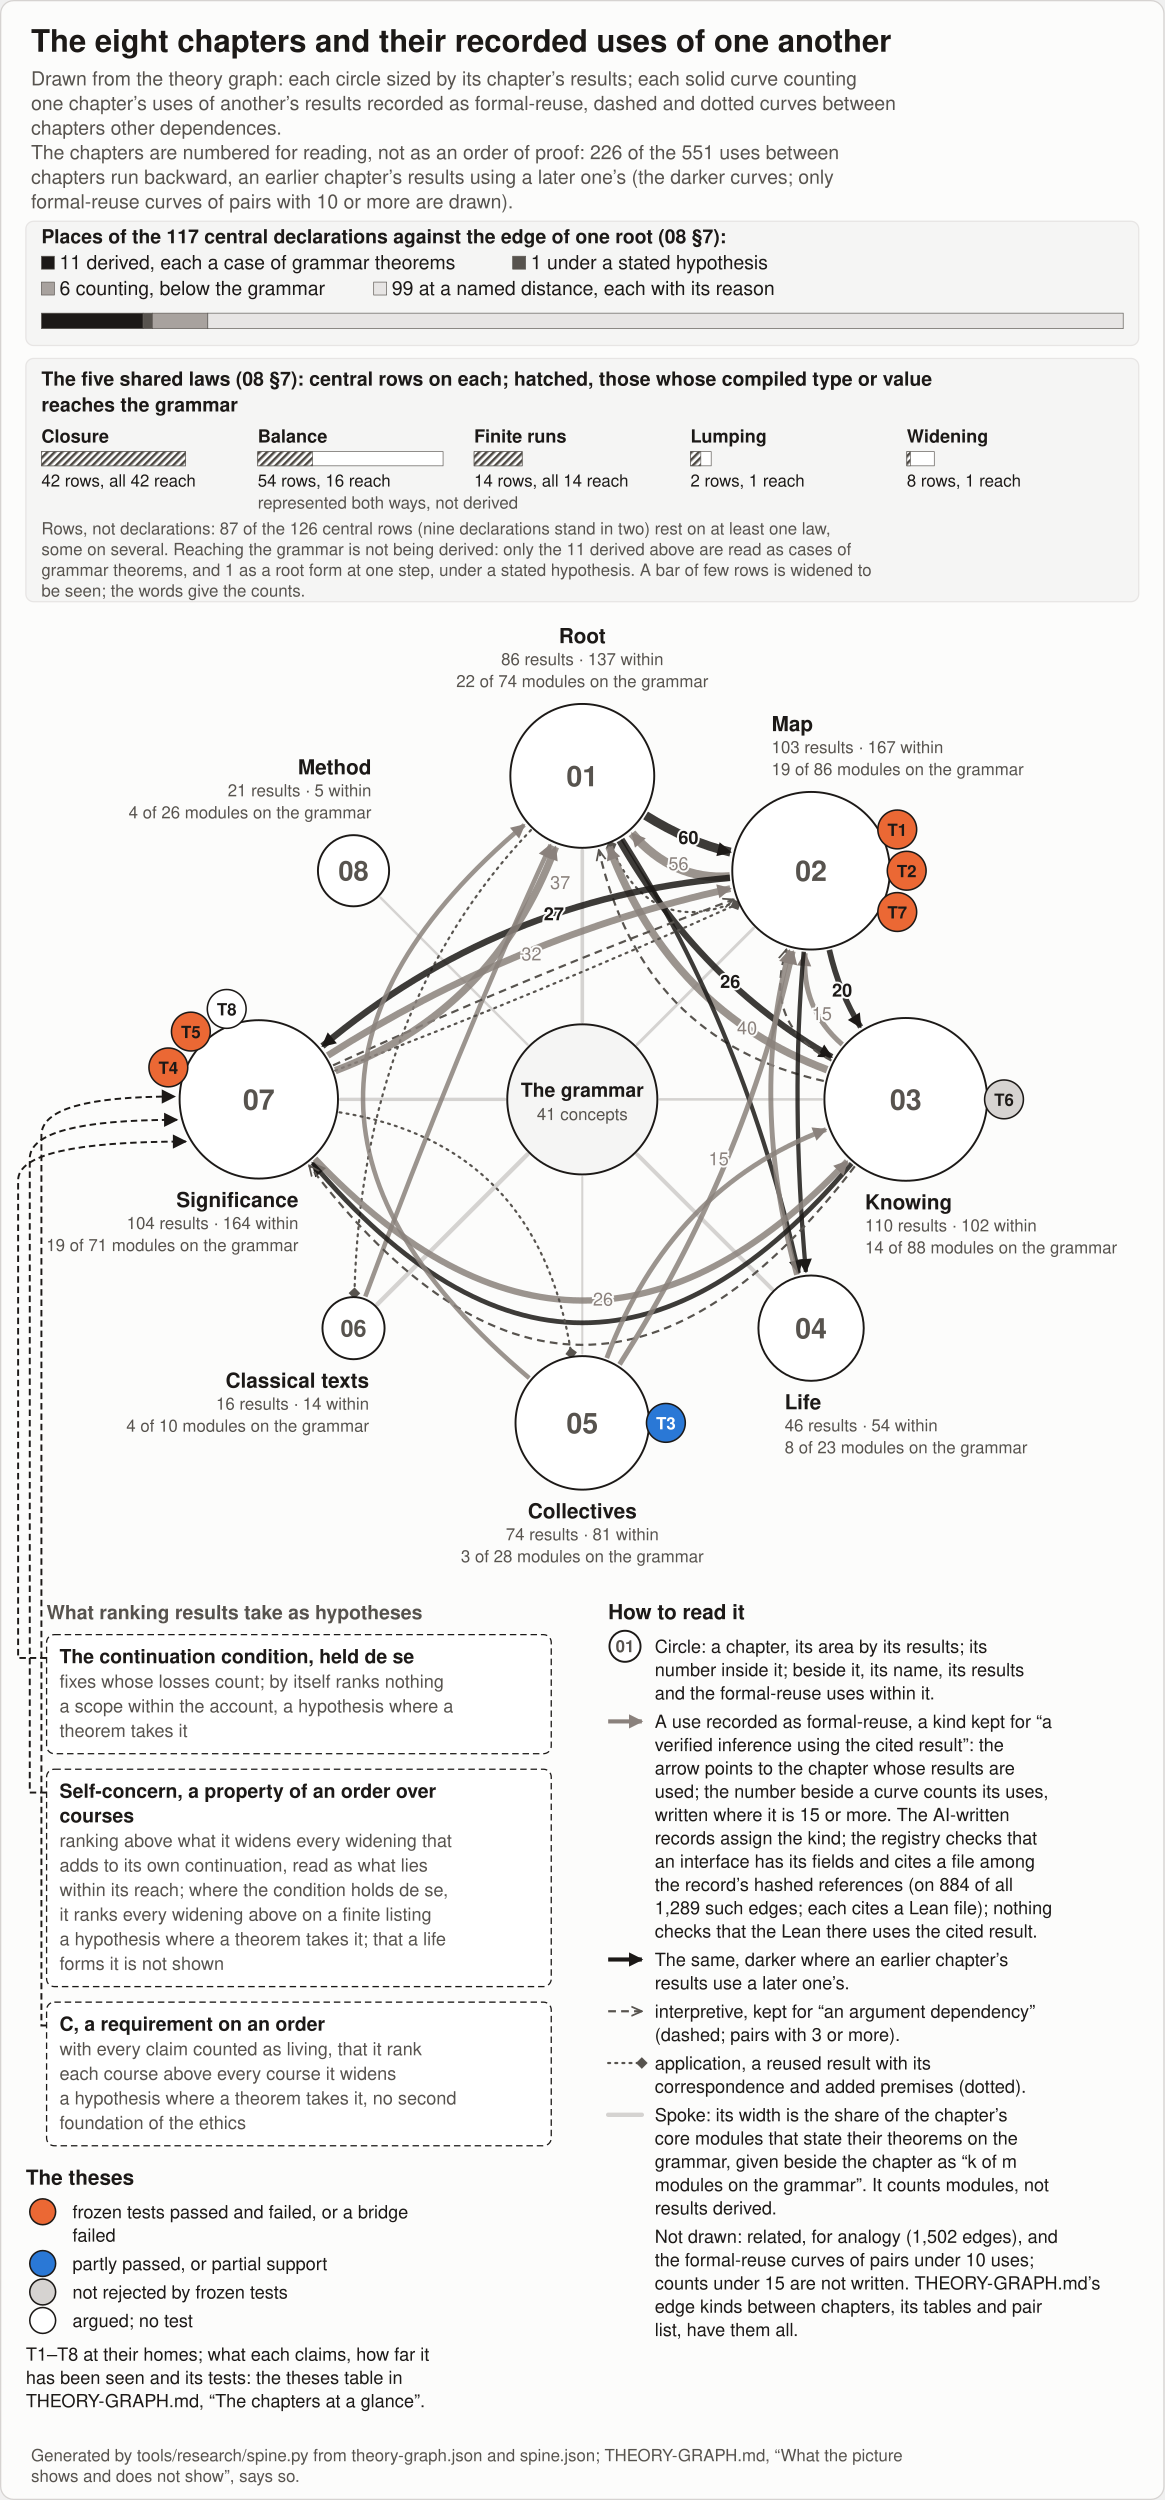
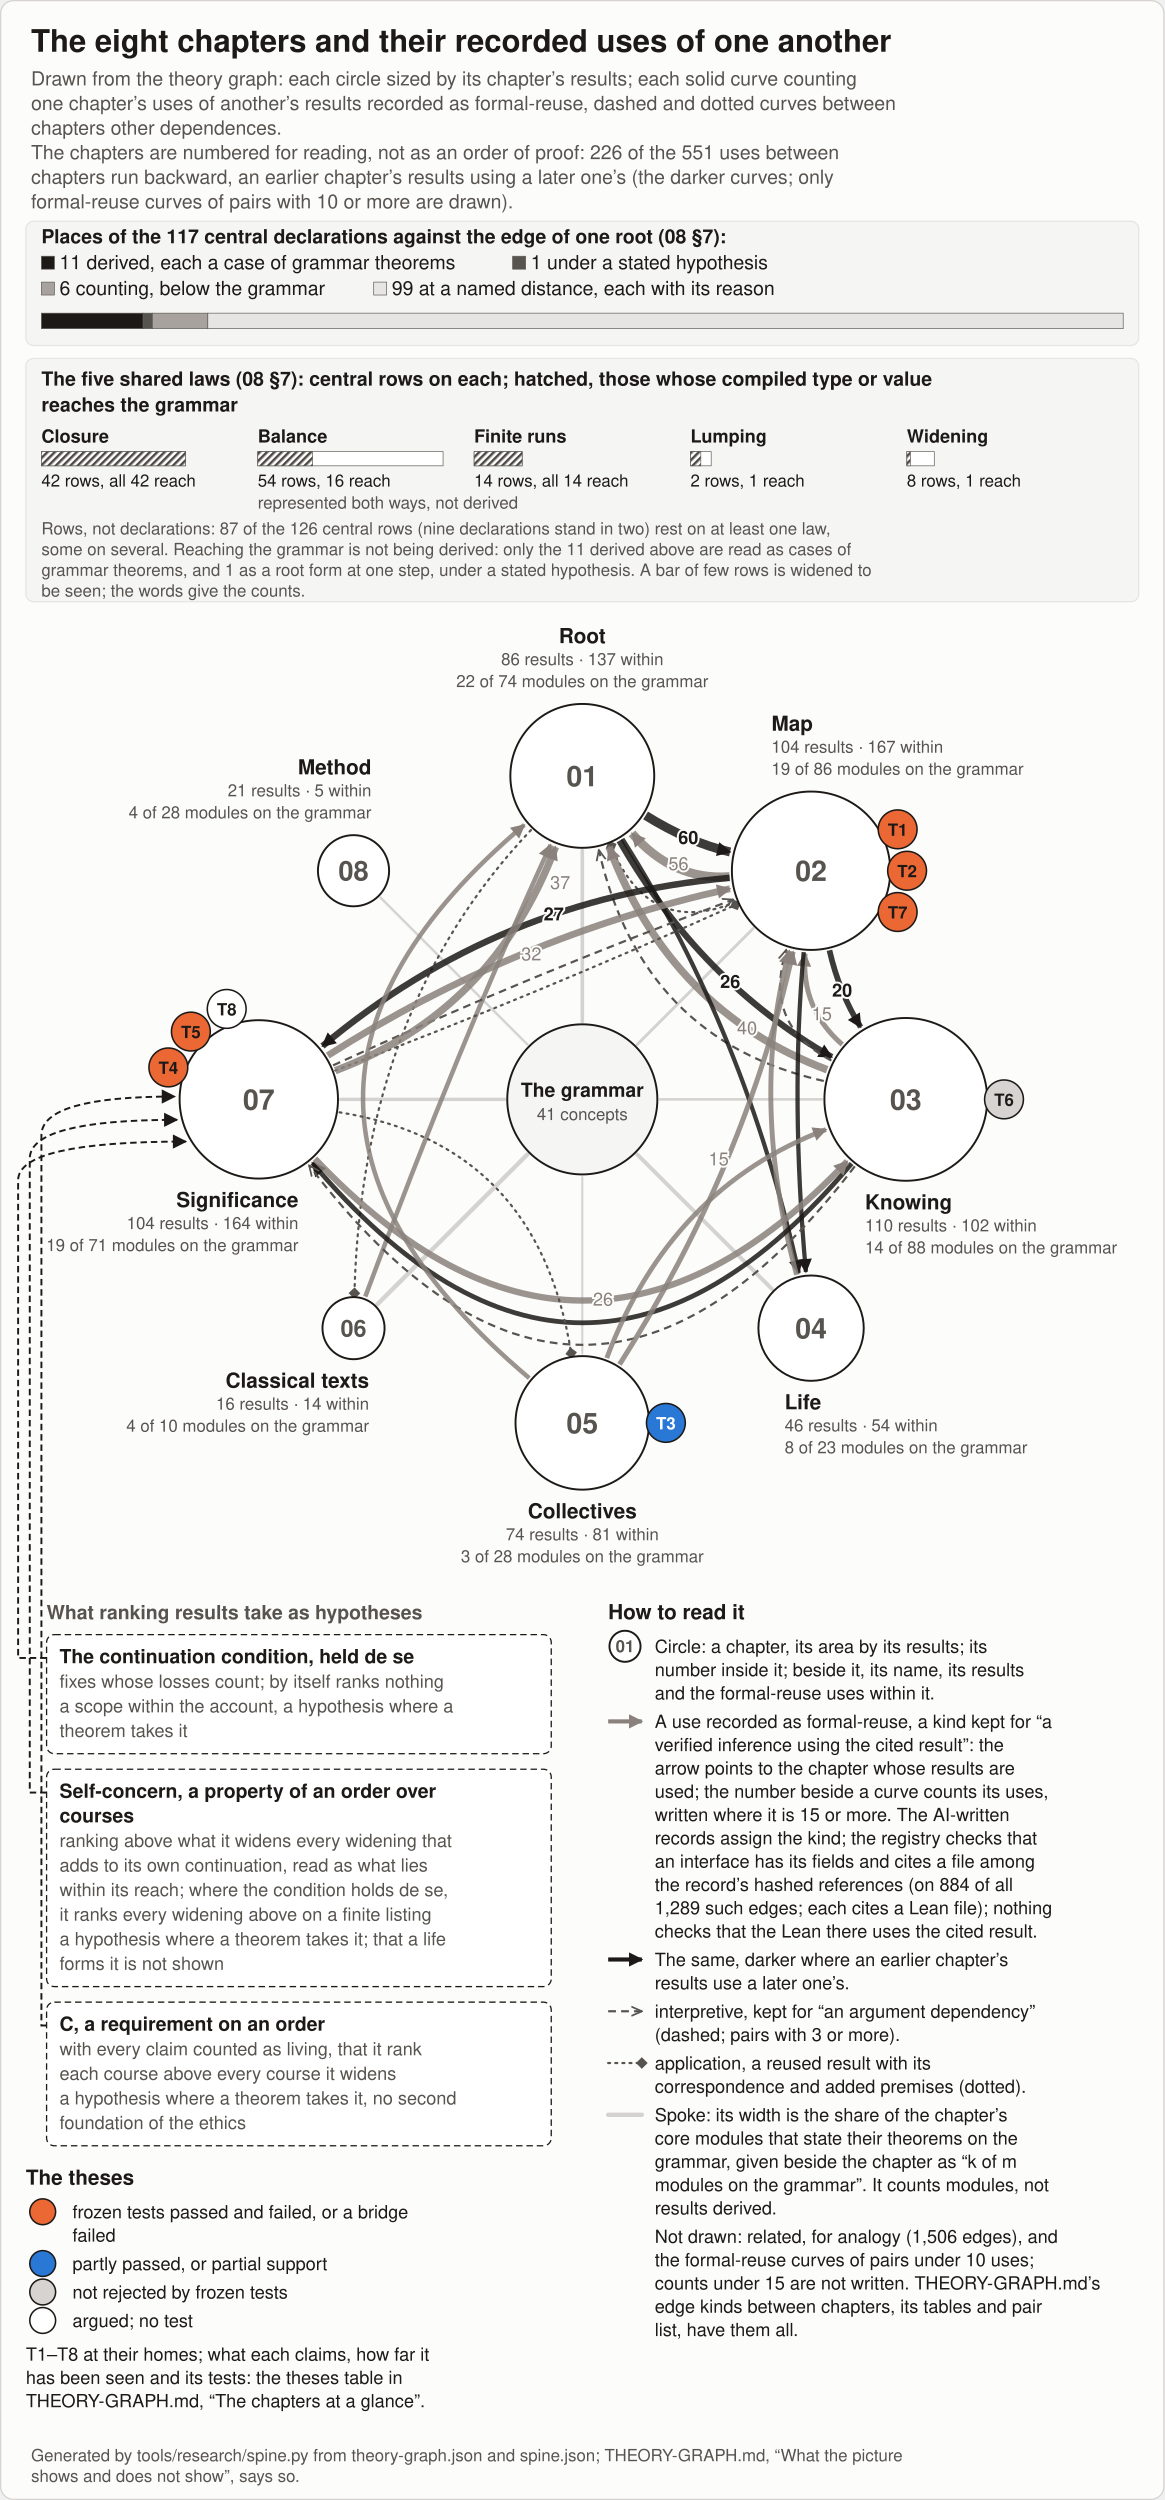
<svg xmlns="http://www.w3.org/2000/svg" viewBox="0 0 900 1932" width="900" height="1932" role="img" aria-labelledby="spine-title spine-desc" font-family="Helvetica, Arial, sans-serif">
  <defs>
    <marker id="fwd" viewBox="0 0 10 10" refX="9" refY="5" markerWidth="11" markerHeight="11" markerUnits="userSpaceOnUse" orient="auto">
      <path d="M0,0 L10,5 L0,10 z" fill="#8a817c" />
    </marker>
    <marker id="back" viewBox="0 0 10 10" refX="9" refY="5" markerWidth="11" markerHeight="11" markerUnits="userSpaceOnUse" orient="auto">
      <path d="M0,0 L10,5 L0,10 z" fill="#1c1917" />
    </marker>
    <marker id="thin" viewBox="0 0 10 10" refX="9" refY="5" markerWidth="9" markerHeight="9" markerUnits="userSpaceOnUse" orient="auto">
      <path d="M0,1 L9,5 L0,9" fill="none" stroke="#57534e" stroke-width="1.5" />
    </marker>
    <marker id="diamond" viewBox="0 0 10 10" refX="5" refY="5" markerWidth="9" markerHeight="9" markerUnits="userSpaceOnUse" orient="auto">
      <path d="M5,0 L10,5 L5,10 L0,5 z" fill="#57534e" />
    </marker>
    <pattern id="reach" width="4" height="4" patternUnits="userSpaceOnUse" patternTransform="rotate(45)">
      <rect width="4" height="4" fill="#ffffff" />
      <rect width="2" height="4" fill="#57534e" />
    </pattern>
  </defs>
  <rect x="0.5" y="0.5" width="899" height="1931" rx="10" fill="#fcfcfb" stroke="#d6d3d1" />
  <text x="24" y="40" font-size="24" font-weight="bold" text-anchor="start" fill="#1c1917">The eight chapters and their recorded uses of one another</text>
  <text x="24" y="66" font-size="15" text-anchor="start" fill="#57534e">Drawn from the theory graph: each circle sized by its chapter’s results; each solid curve counting</text>
  <text x="24" y="85" font-size="15" text-anchor="start" fill="#57534e">one chapter’s uses of another’s results recorded as formal-reuse, dashed and dotted curves between</text>
  <text x="24" y="104" font-size="15" text-anchor="start" fill="#57534e">chapters other dependences.</text>
  <text x="24" y="123" font-size="15" text-anchor="start" fill="#57534e">The chapters are numbered for reading, not as an order of proof: 226 of the 551 uses between</text>
  <text x="24" y="142" font-size="15" text-anchor="start" fill="#57534e">chapters run backward, an earlier chapter’s results using a later one’s (the darker curves; only</text>
  <text x="24" y="161" font-size="15" text-anchor="start" fill="#57534e">formal-reuse curves of pairs with 10 or more are drawn).</text>
  <rect x="20" y="171" width="860" height="96" rx="6" fill="#f5f5f4" stroke="#e7e5e4" />
  <text x="32" y="188" font-size="15" font-weight="bold" text-anchor="start" fill="#1c1917">Places of the 117 central declarations against the edge of one root (08 §7):</text>
  <rect x="32" y="198" width="10" height="10" fill="#1c1917" stroke="#57534e" stroke-width="0.5" />
  <text x="46" y="208" font-size="15" text-anchor="start" fill="#1c1917">11 derived, each a case of grammar theorems</text>
  <rect x="396.2" y="198" width="10" height="10" fill="#57534e" stroke="#57534e" stroke-width="0.5" />
  <text x="410.2" y="208" font-size="15" text-anchor="start" fill="#1c1917">1 under a stated hypothesis</text>
  <rect x="32" y="218" width="10" height="10" fill="#a8a29e" stroke="#57534e" stroke-width="0.5" />
  <text x="46" y="228" font-size="15" text-anchor="start" fill="#1c1917">6 counting, below the grammar</text>
  <rect x="288.8" y="218" width="10" height="10" fill="#e7e5e4" stroke="#57534e" stroke-width="0.5" />
  <text x="302.8" y="228" font-size="15" text-anchor="start" fill="#1c1917">99 at a named distance, each with its reason</text>
  <rect x="32" y="242" width="78.6" height="12" fill="#1c1917" stroke="#57534e" stroke-width="0.5" />
  <rect x="110.6" y="242" width="7.1" height="12" fill="#57534e" stroke="#57534e" stroke-width="0.5" />
  <rect x="117.7" y="242" width="42.9" height="12" fill="#a8a29e" stroke="#57534e" stroke-width="0.5" />
  <rect x="160.6" y="242" width="707.4" height="12" fill="#e7e5e4" stroke="#57534e" stroke-width="0.5" />
  <rect x="20" y="277" width="860" height="188" rx="6" fill="#f5f5f4" stroke="#e7e5e4" />
  <text x="32" y="298" font-size="15" font-weight="bold" text-anchor="start" fill="#1c1917">The five shared laws (08 §7): central rows on each; hatched, those whose compiled type or value</text>
  <text x="32" y="318" font-size="15" font-weight="bold" text-anchor="start" fill="#1c1917">reaches the grammar</text>
  <text x="32" y="342" font-size="14" font-weight="bold" text-anchor="start" fill="#1c1917">Closure</text>
  <rect x="32" y="349" width="111.4" height="11" fill="#ffffff" stroke="#57534e" stroke-width="0.5" />
  <rect x="32" y="349" width="111.4" height="11" fill="url(#reach)" stroke="#57534e" stroke-width="0.5" />
  <text x="32" y="376" font-size="13" text-anchor="start" fill="#1c1917">42 rows, all 42 reach</text>
  <text x="199.2" y="342" font-size="14" font-weight="bold" text-anchor="start" fill="#1c1917">Balance</text>
  <rect x="199.2" y="349" width="143.2" height="11" fill="#ffffff" stroke="#57534e" stroke-width="0.5" />
  <rect x="199.2" y="349" width="42.4" height="11" fill="url(#reach)" stroke="#57534e" stroke-width="0.5" />
  <text x="199.2" y="376" font-size="13" text-anchor="start" fill="#1c1917">54 rows, 16 reach</text>
  <text x="199.2" y="393" font-size="13" text-anchor="start" fill="#57534e">represented both ways, not derived</text>
  <text x="366.4" y="342" font-size="14" font-weight="bold" text-anchor="start" fill="#1c1917">Finite runs</text>
  <rect x="366.4" y="349" width="37.1" height="11" fill="#ffffff" stroke="#57534e" stroke-width="0.5" />
  <rect x="366.4" y="349" width="37.1" height="11" fill="url(#reach)" stroke="#57534e" stroke-width="0.5" />
  <text x="366.4" y="376" font-size="13" text-anchor="start" fill="#1c1917">14 rows, all 14 reach</text>
  <text x="533.6" y="342" font-size="14" font-weight="bold" text-anchor="start" fill="#1c1917">Lumping</text>
  <rect x="533.6" y="349" width="16" height="11" fill="#ffffff" stroke="#57534e" stroke-width="0.5" />
  <rect x="533.6" y="349" width="8" height="11" fill="url(#reach)" stroke="#57534e" stroke-width="0.5" />
  <text x="533.6" y="376" font-size="13" text-anchor="start" fill="#1c1917">2 rows, 1 reach</text>
  <text x="700.8" y="342" font-size="14" font-weight="bold" text-anchor="start" fill="#1c1917">Widening</text>
  <rect x="700.8" y="349" width="21.2" height="11" fill="#ffffff" stroke="#57534e" stroke-width="0.5" />
  <rect x="700.8" y="349" width="2.7" height="11" fill="url(#reach)" stroke="#57534e" stroke-width="0.5" />
  <text x="700.8" y="376" font-size="13" text-anchor="start" fill="#1c1917">8 rows, 1 reach</text>
  <text x="32" y="413" font-size="13" text-anchor="start" fill="#57534e">Rows, not declarations: 87 of the 126 central rows (nine declarations stand in two) rest on at least one law,</text>
  <text x="32" y="429" font-size="13" text-anchor="start" fill="#57534e">some on several. Reaching the grammar is not being derived: only the 11 derived above are read as cases of</text>
  <text x="32" y="445" font-size="13" text-anchor="start" fill="#57534e">grammar theorems, and 1 as a root form at one step, under a stated hypothesis. A bar of few rows is widened to</text>
  <text x="32" y="461" font-size="13" text-anchor="start" fill="#57534e">be seen; the words give the counts.</text>
  <line x1="450" y1="657.3" x2="450" y2="789.6" stroke="#a8a29e" stroke-opacity="0.45" stroke-width="2.8" stroke-linecap="round" />
-   <line x1="582.3" y1="717.3" x2="492.4" y2="807.2" stroke="#a8a29e" stroke-opacity="0.45" stroke-width="2.3" stroke-linecap="round" />
+   <line x1="582.1" y1="717.5" x2="492.4" y2="807.2" stroke="#a8a29e" stroke-opacity="0.45" stroke-width="2.3" stroke-linecap="round" />
  <line x1="635.1" y1="849.6" x2="510" y2="849.6" stroke="#a8a29e" stroke-opacity="0.45" stroke-width="2" stroke-linecap="round" />
  <line x1="596.6" y1="996.2" x2="492.4" y2="892.1" stroke="#a8a29e" stroke-opacity="0.45" stroke-width="3.1" stroke-linecap="round" />
  <line x1="450" y1="1046" x2="450" y2="909.6" stroke="#a8a29e" stroke-opacity="0.45" stroke-width="1.6" stroke-linecap="round" />
  <line x1="291.6" y1="1008" x2="407.6" y2="892.1" stroke="#a8a29e" stroke-opacity="0.45" stroke-width="3.4" stroke-linecap="round" />
  <line x1="263.2" y1="849.6" x2="390" y2="849.6" stroke="#a8a29e" stroke-opacity="0.45" stroke-width="2.6" stroke-linecap="round" />
  <line x1="294.1" y1="693.7" x2="407.6" y2="807.2" stroke="#a8a29e" stroke-opacity="0.45" stroke-width="1.9" stroke-linecap="round" />
  <circle cx="450" cy="849.6" r="58" fill="#f5f5f4" stroke="#1c1917" stroke-width="1.5" />
  <text x="450" y="847.6" font-size="15" font-weight="bold" text-anchor="middle" fill="#1c1917">The grammar</text>
  <text x="450" y="865.6" font-size="13" text-anchor="middle" fill="#57534e">41 concepts</text>
-   <path d="M498.9,630.2 Q532.3,651 564.5,658.5" fill="none" stroke="#1c1917" stroke-opacity="0.85" stroke-width="7" marker-end="url(#back)" />
-   <path d="M564,677.4 Q520,680.6 488.4,644" fill="none" stroke="#8a817c" stroke-opacity="0.85" stroke-width="6.8" marker-end="url(#fwd)" />
-   <path d="M568.7,697 Q501.7,724.9 472.3,653.9" fill="none" stroke="#57534e" stroke-width="1.7" stroke-dasharray="1.5 4" stroke-linecap="round" marker-end="url(#diamond)" />
+   <path d="M498.9,630.2 Q532.3,651 564.2,658.4" fill="none" stroke="#1c1917" stroke-opacity="0.85" stroke-width="7" marker-end="url(#back)" />
+   <path d="M563.8,677.4 Q520,680.6 488.4,644" fill="none" stroke="#8a817c" stroke-opacity="0.85" stroke-width="6.8" marker-end="url(#fwd)" />
+   <path d="M568.4,697.1 Q501.7,724.9 472.3,653.9" fill="none" stroke="#57534e" stroke-width="1.7" stroke-dasharray="1.5 4" stroke-linecap="round" marker-end="url(#diamond)" />
  <path d="M478.7,649.7 Q541.1,758.6 642.8,816.9" fill="none" stroke="#1c1917" stroke-opacity="0.85" stroke-width="4.9" marker-end="url(#back)" />
  <path d="M639.2,826.7 Q518.4,781.2 470.7,654.5" fill="none" stroke="#8a817c" stroke-opacity="0.85" stroke-width="5.9" marker-end="url(#fwd)" />
  <path d="M636.6,835.4 Q495.8,803.8 462.8,656.9" fill="none" stroke="#57534e" stroke-width="1.7" stroke-dasharray="6 4" marker-end="url(#thin)" />
  <path d="M481,648.3 Q576,797.5 617.3,983.8" fill="none" stroke="#1c1917" stroke-opacity="0.85" stroke-width="3.3" marker-end="url(#back)" />
  <path d="M410.3,641.5 Q279.7,779.1 273.9,999.4" fill="none" stroke="#57534e" stroke-width="1.7" stroke-dasharray="1.5 4" stroke-linecap="round" marker-end="url(#diamond)" />
  <path d="M282.3,1002 Q353.6,809.7 425.5,652.9" fill="none" stroke="#8a817c" stroke-opacity="0.85" stroke-width="3.5" marker-end="url(#fwd)" />
-   <path d="M640.9,734.1 Q648.6,767.4 665.1,793.7" fill="none" stroke="#1c1917" stroke-opacity="0.85" stroke-width="4.4" marker-end="url(#back)" />
-   <path d="M650.9,807.2 Q619,779.6 622.2,736.6" fill="none" stroke="#8a817c" stroke-opacity="0.85" stroke-width="3.9" marker-end="url(#fwd)" />
-   <path d="M642.5,819.6 Q589.5,791.9 607.7,733.8" fill="none" stroke="#57534e" stroke-width="1.7" stroke-dasharray="6 4" marker-end="url(#thin)" />
-   <path d="M621.1,735.5 Q610.8,849.6 622.8,982.9" fill="none" stroke="#1c1917" stroke-opacity="0.85" stroke-width="3.3" marker-end="url(#back)" />
-   <path d="M615.6,985.2 Q578.8,849.6 610,734.5" fill="none" stroke="#8a817c" stroke-opacity="0.85" stroke-width="3.8" marker-end="url(#fwd)" />
-   <path d="M564.1,678.4 Q385.6,694.1 249.2,808.4" fill="none" stroke="#1c1917" stroke-opacity="0.85" stroke-width="5" marker-end="url(#back)" />
-   <path d="M253.3,815.7 Q397.8,723.7 564.4,686.7" fill="none" stroke="#8a817c" stroke-opacity="0.85" stroke-width="5.3" marker-end="url(#fwd)" />
-   <path d="M257.4,823.3 Q410.1,753.3 566.9,695.1" fill="none" stroke="#57534e" stroke-width="1.7" stroke-dasharray="6 4" marker-end="url(#thin)" />
-   <path d="M259.1,827.3 Q416.2,768 568.6,699.2" fill="none" stroke="#57534e" stroke-width="1.7" stroke-dasharray="1.5 4" stroke-linecap="round" marker-end="url(#diamond)" />
+   <path d="M641,734.4 Q648.6,767.4 665.1,793.7" fill="none" stroke="#1c1917" stroke-opacity="0.85" stroke-width="4.4" marker-end="url(#back)" />
+   <path d="M650.9,807.2 Q619,779.6 622.1,736.9" fill="none" stroke="#8a817c" stroke-opacity="0.85" stroke-width="3.9" marker-end="url(#fwd)" />
+   <path d="M642.5,819.6 Q589.5,791.9 607.6,734.1" fill="none" stroke="#57534e" stroke-width="1.7" stroke-dasharray="6 4" marker-end="url(#thin)" />
+   <path d="M621.1,735.8 Q610.8,849.6 622.8,982.9" fill="none" stroke="#1c1917" stroke-opacity="0.85" stroke-width="3.3" marker-end="url(#back)" />
+   <path d="M615.6,985.2 Q578.8,849.6 610,734.8" fill="none" stroke="#8a817c" stroke-opacity="0.85" stroke-width="3.8" marker-end="url(#fwd)" />
+   <path d="M563.8,678.4 Q385.6,694.1 249.2,808.4" fill="none" stroke="#1c1917" stroke-opacity="0.85" stroke-width="5" marker-end="url(#back)" />
+   <path d="M253.3,815.7 Q397.8,723.7 564.1,686.8" fill="none" stroke="#8a817c" stroke-opacity="0.85" stroke-width="5.3" marker-end="url(#fwd)" />
+   <path d="M257.4,823.3 Q410.1,753.3 566.6,695.2" fill="none" stroke="#57534e" stroke-width="1.7" stroke-dasharray="6 4" marker-end="url(#thin)" />
+   <path d="M259.1,827.3 Q416.2,768 568.3,699.3" fill="none" stroke="#57534e" stroke-width="1.7" stroke-dasharray="1.5 4" stroke-linecap="round" marker-end="url(#diamond)" />
  <path d="M658.1,899.2 Q450,1145.6 241.4,898.7" fill="none" stroke="#1c1917" stroke-opacity="0.85" stroke-width="3.7" marker-end="url(#back)" />
  <path d="M660.6,901.3 Q450,1177.6 238.9,900.7" fill="none" stroke="#57534e" stroke-width="1.7" stroke-dasharray="6 4" marker-end="url(#thin)" />
  <path d="M243.4,895.5 Q450,1113.6 654.7,897.5" fill="none" stroke="#8a817c" stroke-opacity="0.85" stroke-width="4.9" marker-end="url(#fwd)" />
  <path d="M409,1065 Q154,849.6 405.2,637.5" fill="none" stroke="#8a817c" stroke-opacity="0.85" stroke-width="3.5" marker-end="url(#fwd)" />
-   <path d="M478.8,1054.4 Q576,901.8 612.9,735.2" fill="none" stroke="#8a817c" stroke-opacity="0.85" stroke-width="3.9" marker-end="url(#fwd)" />
+   <path d="M478.8,1054.4 Q576,901.8 612.9,735.5" fill="none" stroke="#8a817c" stroke-opacity="0.85" stroke-width="3.9" marker-end="url(#fwd)" />
  <path d="M468.9,1049.5 Q518.4,918.1 638.3,872.9" fill="none" stroke="#8a817c" stroke-opacity="0.85" stroke-width="3.7" marker-end="url(#fwd)" />
  <path d="M259.1,827.4 Q381.6,781.2 429.3,654.5" fill="none" stroke="#8a817c" stroke-opacity="0.85" stroke-width="5.7" marker-end="url(#fwd)" />
  <path d="M262.4,859.6 Q415.5,884.1 441.4,1045.7" fill="none" stroke="#57534e" stroke-width="1.7" stroke-dasharray="1.5 4" stroke-linecap="round" marker-end="url(#diamond)" />
  <circle cx="450" cy="599.6" r="55.6" fill="#ffffff" stroke="#1c1917" stroke-width="1.5" />
  <text x="450" y="607.6" font-size="22" font-weight="bold" text-anchor="middle" fill="#57534e">01</text>
  <text x="450" y="497" font-size="16" font-weight="bold" text-anchor="middle" fill="#1c1917" stroke="#fcfcfb" stroke-width="3" paint-order="stroke">Root</text>
  <text x="450" y="514" font-size="13" text-anchor="middle" fill="#57534e" stroke="#fcfcfb" stroke-width="3" paint-order="stroke">86 results · 137 within</text>
  <text x="450" y="531" font-size="13" text-anchor="middle" fill="#57534e" stroke="#fcfcfb" stroke-width="3" paint-order="stroke">22 of 74 modules on the grammar</text>
-   <circle cx="626.8" cy="672.9" r="60.9" fill="#ffffff" stroke="#1c1917" stroke-width="1.5" />
+   <circle cx="626.8" cy="672.9" r="61.2" fill="#ffffff" stroke="#1c1917" stroke-width="1.5" />
  <text x="626.8" y="680.8" font-size="22" font-weight="bold" text-anchor="middle" fill="#57534e">02</text>
-   <text x="596.3" y="565" font-size="16" font-weight="bold" text-anchor="start" fill="#1c1917" stroke="#fcfcfb" stroke-width="3" paint-order="stroke">Map</text>
-   <text x="596.3" y="582" font-size="13" text-anchor="start" fill="#57534e" stroke="#fcfcfb" stroke-width="3" paint-order="stroke">103 results · 167 within</text>
-   <text x="596.3" y="599" font-size="13" text-anchor="start" fill="#57534e" stroke="#fcfcfb" stroke-width="3" paint-order="stroke">19 of 86 modules on the grammar</text>
+   <text x="596.2" y="564.7" font-size="16" font-weight="bold" text-anchor="start" fill="#1c1917" stroke="#fcfcfb" stroke-width="3" paint-order="stroke">Map</text>
+   <text x="596.2" y="581.7" font-size="13" text-anchor="start" fill="#57534e" stroke="#fcfcfb" stroke-width="3" paint-order="stroke">104 results · 167 within</text>
+   <text x="596.2" y="598.7" font-size="13" text-anchor="start" fill="#57534e" stroke="#fcfcfb" stroke-width="3" paint-order="stroke">19 of 86 modules on the grammar</text>
  <circle cx="700" cy="849.6" r="62.9" fill="#ffffff" stroke="#1c1917" stroke-width="1.5" />
  <text x="700" y="857.6" font-size="22" font-weight="bold" text-anchor="middle" fill="#57534e">03</text>
  <text x="668.5" y="934.6" font-size="16" font-weight="bold" text-anchor="start" fill="#1c1917" stroke="#fcfcfb" stroke-width="3" paint-order="stroke">Knowing</text>
  <text x="668.5" y="951.6" font-size="13" text-anchor="start" fill="#57534e" stroke="#fcfcfb" stroke-width="3" paint-order="stroke">110 results · 102 within</text>
  <text x="668.5" y="968.6" font-size="13" text-anchor="start" fill="#57534e" stroke="#fcfcfb" stroke-width="3" paint-order="stroke">14 of 88 modules on the grammar</text>
  <circle cx="626.8" cy="1026.4" r="40.7" fill="#ffffff" stroke="#1c1917" stroke-width="1.5" />
  <text x="626.8" y="1034.3" font-size="22" font-weight="bold" text-anchor="middle" fill="#57534e">04</text>
  <text x="606.4" y="1089.1" font-size="16" font-weight="bold" text-anchor="start" fill="#1c1917" stroke="#fcfcfb" stroke-width="3" paint-order="stroke">Life</text>
  <text x="606.4" y="1106.1" font-size="13" text-anchor="start" fill="#57534e" stroke="#fcfcfb" stroke-width="3" paint-order="stroke">46 results · 54 within</text>
  <text x="606.4" y="1123.1" font-size="13" text-anchor="start" fill="#57534e" stroke="#fcfcfb" stroke-width="3" paint-order="stroke">8 of 23 modules on the grammar</text>
  <circle cx="450" cy="1099.6" r="51.6" fill="#ffffff" stroke="#1c1917" stroke-width="1.5" />
  <text x="450" y="1107.6" font-size="22" font-weight="bold" text-anchor="middle" fill="#57534e">05</text>
  <text x="450" y="1173.3" font-size="16" font-weight="bold" text-anchor="middle" fill="#1c1917" stroke="#fcfcfb" stroke-width="3" paint-order="stroke">Collectives</text>
  <text x="450" y="1190.3" font-size="13" text-anchor="middle" fill="#57534e" stroke="#fcfcfb" stroke-width="3" paint-order="stroke">74 results · 81 within</text>
  <text x="450" y="1207.3" font-size="13" text-anchor="middle" fill="#57534e" stroke="#fcfcfb" stroke-width="3" paint-order="stroke">3 of 28 modules on the grammar</text>
  <circle cx="273.2" cy="1026.4" r="24" fill="#ffffff" stroke="#1c1917" stroke-width="1.5" />
  <text x="273.2" y="1032.9" font-size="18" font-weight="bold" text-anchor="middle" fill="#57534e">06</text>
  <text x="285.2" y="1072.4" font-size="16" font-weight="bold" text-anchor="end" fill="#1c1917" stroke="#fcfcfb" stroke-width="3" paint-order="stroke">Classical texts</text>
  <text x="285.2" y="1089.4" font-size="13" text-anchor="end" fill="#57534e" stroke="#fcfcfb" stroke-width="3" paint-order="stroke">16 results · 14 within</text>
  <text x="285.2" y="1106.4" font-size="13" text-anchor="end" fill="#57534e" stroke="#fcfcfb" stroke-width="3" paint-order="stroke">4 of 10 modules on the grammar</text>
  <circle cx="200" cy="849.6" r="61.2" fill="#ffffff" stroke="#1c1917" stroke-width="1.5" />
  <text x="200" y="857.6" font-size="22" font-weight="bold" text-anchor="middle" fill="#57534e">07</text>
  <text x="230.6" y="932.8" font-size="16" font-weight="bold" text-anchor="end" fill="#1c1917" stroke="#fcfcfb" stroke-width="3" paint-order="stroke">Significance</text>
  <text x="230.6" y="949.8" font-size="13" text-anchor="end" fill="#57534e" stroke="#fcfcfb" stroke-width="3" paint-order="stroke">104 results · 164 within</text>
  <text x="230.6" y="966.8" font-size="13" text-anchor="end" fill="#57534e" stroke="#fcfcfb" stroke-width="3" paint-order="stroke">19 of 71 modules on the grammar</text>
  <circle cx="273.2" cy="672.9" r="27.5" fill="#ffffff" stroke="#1c1917" stroke-width="1.5" />
  <text x="273.2" y="680.4" font-size="21" font-weight="bold" text-anchor="middle" fill="#57534e">08</text>
  <text x="287" y="598.4" font-size="16" font-weight="bold" text-anchor="end" fill="#1c1917" stroke="#fcfcfb" stroke-width="3" paint-order="stroke">Method</text>
  <text x="287" y="615.4" font-size="13" text-anchor="end" fill="#57534e" stroke="#fcfcfb" stroke-width="3" paint-order="stroke">21 results · 5 within</text>
-   <text x="287" y="632.4" font-size="13" text-anchor="end" fill="#57534e" stroke="#fcfcfb" stroke-width="3" paint-order="stroke">4 of 26 modules on the grammar</text>
-   <circle cx="693.4" cy="641" r="15" fill="#eb6834" stroke="#1c1917" stroke-width="1.2" />
-   <text x="693.4" y="646" font-size="13" font-weight="bold" text-anchor="middle" fill="#1c1917">T1</text>
-   <circle cx="700.7" cy="672.9" r="15" fill="#eb6834" stroke="#1c1917" stroke-width="1.2" />
-   <text x="700.7" y="677.9" font-size="13" font-weight="bold" text-anchor="middle" fill="#1c1917">T2</text>
-   <circle cx="693.4" cy="704.8" r="15" fill="#eb6834" stroke="#1c1917" stroke-width="1.2" />
-   <text x="693.4" y="709.8" font-size="13" font-weight="bold" text-anchor="middle" fill="#1c1917">T7</text>
+   <text x="287" y="632.4" font-size="13" text-anchor="end" fill="#57534e" stroke="#fcfcfb" stroke-width="3" paint-order="stroke">4 of 28 modules on the grammar</text>
+   <circle cx="693.7" cy="640.9" r="15" fill="#eb6834" stroke="#1c1917" stroke-width="1.2" />
+   <text x="693.7" y="645.9" font-size="13" font-weight="bold" text-anchor="middle" fill="#1c1917">T1</text>
+   <circle cx="701" cy="672.9" r="15" fill="#eb6834" stroke="#1c1917" stroke-width="1.2" />
+   <text x="701" y="677.9" font-size="13" font-weight="bold" text-anchor="middle" fill="#1c1917">T2</text>
+   <circle cx="693.7" cy="704.8" r="15" fill="#eb6834" stroke="#1c1917" stroke-width="1.2" />
+   <text x="693.7" y="709.8" font-size="13" font-weight="bold" text-anchor="middle" fill="#1c1917">T7</text>
  <circle cx="514.6" cy="1099.6" r="15" fill="#2a78d6" stroke="#1c1917" stroke-width="1.2" />
  <text x="514.6" y="1104.6" font-size="13" font-weight="bold" text-anchor="middle" fill="#ffffff">T3</text>
  <circle cx="130.1" cy="824.9" r="15" fill="#eb6834" stroke="#1c1917" stroke-width="1.2" />
  <text x="130.1" y="829.9" font-size="13" font-weight="bold" text-anchor="middle" fill="#1c1917">T4</text>
  <circle cx="147.5" cy="797.2" r="15" fill="#eb6834" stroke="#1c1917" stroke-width="1.2" />
  <text x="147.5" y="802.2" font-size="13" font-weight="bold" text-anchor="middle" fill="#1c1917">T5</text>
  <circle cx="175.2" cy="779.7" r="15" fill="#ffffff" stroke="#1c1917" stroke-width="1.2" />
  <text x="175.2" y="784.7" font-size="13" font-weight="bold" text-anchor="middle" fill="#1c1917">T8</text>
  <circle cx="775.9" cy="849.6" r="15" fill="#d6d3d1" stroke="#1c1917" stroke-width="1.2" />
  <text x="775.9" y="854.6" font-size="13" font-weight="bold" text-anchor="middle" fill="#1c1917">T6</text>
-   <text x="532" y="652.2" font-size="14" font-weight="bold" text-anchor="middle" fill="#1c1917" stroke="#fcfcfb" stroke-width="3" paint-order="stroke">60</text>
+   <text x="531.9" y="652.2" font-size="14" font-weight="bold" text-anchor="middle" fill="#1c1917" stroke="#fcfcfb" stroke-width="3" paint-order="stroke">60</text>
  <text x="524.3" y="672.4" font-size="14" text-anchor="middle" fill="#8a817c" stroke="#fcfcfb" stroke-width="3" paint-order="stroke">56</text>
  <text x="577.3" y="799.4" font-size="14" text-anchor="middle" fill="#8a817c" stroke="#fcfcfb" stroke-width="3" paint-order="stroke">40</text>
  <text x="432.9" y="687" font-size="14" text-anchor="middle" fill="#8a817c" stroke="#fcfcfb" stroke-width="3" paint-order="stroke">37</text>
-   <text x="410.7" y="742.2" font-size="14" text-anchor="middle" fill="#8a817c" stroke="#fcfcfb" stroke-width="3" paint-order="stroke">32</text>
-   <text x="428" y="711.2" font-size="14" font-weight="bold" text-anchor="middle" fill="#1c1917" stroke="#fcfcfb" stroke-width="3" paint-order="stroke">27</text>
+   <text x="410.6" y="742.2" font-size="14" text-anchor="middle" fill="#8a817c" stroke="#fcfcfb" stroke-width="3" paint-order="stroke">32</text>
+   <text x="427.9" y="711.3" font-size="14" font-weight="bold" text-anchor="middle" fill="#1c1917" stroke="#fcfcfb" stroke-width="3" paint-order="stroke">27</text>
  <text x="564.3" y="763.5" font-size="14" font-weight="bold" text-anchor="middle" fill="#1c1917" stroke="#fcfcfb" stroke-width="3" paint-order="stroke">26</text>
  <text x="466" y="1009" font-size="14" text-anchor="middle" fill="#8a817c" stroke="#fcfcfb" stroke-width="3" paint-order="stroke">26</text>
  <text x="650.8" y="770.2" font-size="14" font-weight="bold" text-anchor="middle" fill="#1c1917" stroke="#fcfcfb" stroke-width="3" paint-order="stroke">20</text>
-   <text x="635.1" y="788.3" font-size="14" text-anchor="middle" fill="#8a817c" stroke="#fcfcfb" stroke-width="3" paint-order="stroke">15</text>
-   <text x="555.4" y="900.5" font-size="14" text-anchor="middle" fill="#8a817c" stroke="#fcfcfb" stroke-width="3" paint-order="stroke">15</text>
+   <text x="635.1" y="788.4" font-size="14" text-anchor="middle" fill="#8a817c" stroke="#fcfcfb" stroke-width="3" paint-order="stroke">15</text>
+   <text x="555.4" y="900.6" font-size="14" text-anchor="middle" fill="#8a817c" stroke="#fcfcfb" stroke-width="3" paint-order="stroke">15</text>
  <text x="36" y="1251.3" font-size="15" font-weight="bold" text-anchor="start" fill="#57534e">What ranking results take as hypotheses</text>
  <rect x="36" y="1263.256" width="390" height="92" rx="6" fill="#ffffff" stroke="#1c1917" stroke-dasharray="5 3" />
  <text x="46" y="1285.3" font-size="15" font-weight="bold" text-anchor="start" fill="#1c1917">The continuation condition, held de se</text>
  <text x="46" y="1304.3" font-size="14" text-anchor="start" fill="#57534e">fixes whose losses count; by itself ranks nothing</text>
  <text x="46" y="1323.3" font-size="14" text-anchor="start" fill="#57534e">a scope within the account, a hypothesis where a</text>
  <text x="46" y="1342.3" font-size="14" text-anchor="start" fill="#57534e">theorem takes it</text>
  <path d="M36,1281.3 L14,1281.3 L14,912.2 Q14,882.2 143.5,882.2" fill="none" stroke="#1c1917" stroke-width="1.5" stroke-dasharray="5 3" marker-end="url(#back)" />
  <rect x="36" y="1367.256" width="390" height="168" rx="6" fill="#ffffff" stroke="#1c1917" stroke-dasharray="5 3" />
  <text x="46" y="1389.3" font-size="15" font-weight="bold" text-anchor="start" fill="#1c1917">Self-concern, a property of an order over</text>
  <text x="46" y="1408.3" font-size="15" font-weight="bold" text-anchor="start" fill="#1c1917">courses</text>
  <text x="46" y="1427.3" font-size="14" text-anchor="start" fill="#57534e">ranking above what it widens every widening that</text>
  <text x="46" y="1446.3" font-size="14" text-anchor="start" fill="#57534e">adds to its own continuation, read as what lies</text>
  <text x="46" y="1465.3" font-size="14" text-anchor="start" fill="#57534e">within its reach; where the condition holds de se,</text>
  <text x="46" y="1484.3" font-size="14" text-anchor="start" fill="#57534e">it ranks every widening above on a finite listing</text>
  <text x="46" y="1503.3" font-size="14" text-anchor="start" fill="#57534e">a hypothesis where a theorem takes it; that a life</text>
  <text x="46" y="1522.3" font-size="14" text-anchor="start" fill="#57534e">forms it is not shown</text>
  <path d="M36,1385.3 L23,1385.3 L23,895.4 Q23,865.4 136.7,865.4" fill="none" stroke="#1c1917" stroke-width="1.5" stroke-dasharray="5 3" marker-end="url(#back)" />
  <rect x="36" y="1547.256" width="390" height="111" rx="6" fill="#ffffff" stroke="#1c1917" stroke-dasharray="5 3" />
  <text x="46" y="1569.3" font-size="15" font-weight="bold" text-anchor="start" fill="#1c1917">C, a requirement on an order</text>
  <text x="46" y="1588.3" font-size="14" text-anchor="start" fill="#57534e">with every claim counted as living, that it rank</text>
  <text x="46" y="1607.3" font-size="14" text-anchor="start" fill="#57534e">each course above every course it widens</text>
  <text x="46" y="1626.3" font-size="14" text-anchor="start" fill="#57534e">a hypothesis where a theorem takes it, no second</text>
  <text x="46" y="1645.3" font-size="14" text-anchor="start" fill="#57534e">foundation of the ethics</text>
  <path d="M36,1565.3 L32,1565.3 L32,877.4 Q32,847.4 134.9,847.4" fill="none" stroke="#1c1917" stroke-width="1.5" stroke-dasharray="5 3" marker-end="url(#back)" />
  <text x="20" y="1688.3" font-size="16" font-weight="bold" text-anchor="start" fill="#1c1917">The theses</text>
  <circle cx="33" cy="1709.256" r="10" fill="#eb6834" stroke="#1c1917" stroke-width="1.2" />
  <text x="56" y="1714.3" font-size="14" text-anchor="start" fill="#1c1917">frozen tests passed and failed, or a bridge</text>
  <text x="56" y="1732.3" font-size="14" text-anchor="start" fill="#1c1917">failed</text>
  <circle cx="33" cy="1749.256" r="10" fill="#2a78d6" stroke="#1c1917" stroke-width="1.2" />
  <text x="56" y="1754.3" font-size="14" text-anchor="start" fill="#1c1917">partly passed, or partial support</text>
  <circle cx="33" cy="1771.256" r="10" fill="#d6d3d1" stroke="#1c1917" stroke-width="1.2" />
  <text x="56" y="1776.3" font-size="14" text-anchor="start" fill="#1c1917">not rejected by frozen tests</text>
  <circle cx="33" cy="1793.256" r="10" fill="#ffffff" stroke="#1c1917" stroke-width="1.2" />
  <text x="56" y="1798.3" font-size="14" text-anchor="start" fill="#1c1917">argued; no test</text>
  <text x="20" y="1824.3" font-size="14" text-anchor="start" fill="#1c1917">T1–T8 at their homes; what each claims, how far it</text>
  <text x="20" y="1842.3" font-size="14" text-anchor="start" fill="#1c1917">has been seen and its tests: the theses table in</text>
  <text x="20" y="1860.3" font-size="14" text-anchor="start" fill="#1c1917">THEORY-GRAPH.md, “The chapters at a glance”.</text>
  <text x="470" y="1251.3" font-size="16" font-weight="bold" text-anchor="start" fill="#1c1917">How to read it</text>
  <circle cx="483" cy="1272.256" r="12" fill="#ffffff" stroke="#1c1917" stroke-width="1.5" />
  <text x="483" y="1276.8" font-size="13" font-weight="bold" text-anchor="middle" fill="#57534e">01</text>
  <text x="506" y="1277.3" font-size="14" text-anchor="start" fill="#1c1917">Circle: a chapter, its area by its results; its</text>
  <text x="506" y="1295.3" font-size="14" text-anchor="start" fill="#1c1917">number inside it; beside it, its name, its results</text>
  <text x="506" y="1313.3" font-size="14" text-anchor="start" fill="#1c1917">and the formal-reuse uses within it.</text>
  <line x1="470" y1="1330.3" x2="496" y2="1330.3" stroke="#8a817c" stroke-width="3.2" marker-end="url(#fwd)" />
  <text x="506" y="1335.3" font-size="14" text-anchor="start" fill="#1c1917">A use recorded as formal-reuse, a kind kept for “a</text>
  <text x="506" y="1353.3" font-size="14" text-anchor="start" fill="#1c1917">verified inference using the cited result”: the</text>
  <text x="506" y="1371.3" font-size="14" text-anchor="start" fill="#1c1917">arrow points to the chapter whose results are</text>
  <text x="506" y="1389.3" font-size="14" text-anchor="start" fill="#1c1917">used; the number beside a curve counts its uses,</text>
  <text x="506" y="1407.3" font-size="14" text-anchor="start" fill="#1c1917">written where it is 15 or more. The AI-written</text>
  <text x="506" y="1425.3" font-size="14" text-anchor="start" fill="#1c1917">records assign the kind; the registry checks that</text>
  <text x="506" y="1443.3" font-size="14" text-anchor="start" fill="#1c1917">an interface has its fields and cites a file among</text>
  <text x="506" y="1461.3" font-size="14" text-anchor="start" fill="#1c1917">the record’s hashed references (on 884 of all</text>
  <text x="506" y="1479.3" font-size="14" text-anchor="start" fill="#1c1917">1,289 such edges; each cites a Lean file); nothing</text>
  <text x="506" y="1497.3" font-size="14" text-anchor="start" fill="#1c1917">checks that the Lean there uses the cited result.</text>
  <line x1="470" y1="1514.3" x2="496" y2="1514.3" stroke="#1c1917" stroke-width="3.2" marker-end="url(#back)" />
  <text x="506" y="1519.3" font-size="14" text-anchor="start" fill="#1c1917">The same, darker where an earlier chapter’s</text>
  <text x="506" y="1537.3" font-size="14" text-anchor="start" fill="#1c1917">results use a later one’s.</text>
  <line x1="470" y1="1554.3" x2="496" y2="1554.3" stroke="#57534e" stroke-width="1.7" stroke-dasharray="6 4" marker-end="url(#thin)" />
  <text x="506" y="1559.3" font-size="14" text-anchor="start" fill="#1c1917">interpretive, kept for “an argument dependency”</text>
  <text x="506" y="1577.3" font-size="14" text-anchor="start" fill="#1c1917">(dashed; pairs with 3 or more).</text>
  <line x1="470" y1="1594.3" x2="496" y2="1594.3" stroke="#57534e" stroke-width="1.7" stroke-dasharray="1.5 4" stroke-linecap="round" marker-end="url(#diamond)" />
  <text x="506" y="1599.3" font-size="14" text-anchor="start" fill="#1c1917">application, a reused result with its</text>
  <text x="506" y="1617.3" font-size="14" text-anchor="start" fill="#1c1917">correspondence and added premises (dotted).</text>
  <line x1="470" y1="1634.3" x2="496" y2="1634.3" stroke="#a8a29e" stroke-opacity="0.45" stroke-width="3.4" stroke-linecap="round" />
  <text x="506" y="1639.3" font-size="14" text-anchor="start" fill="#1c1917">Spoke: its width is the share of the chapter’s</text>
  <text x="506" y="1657.3" font-size="14" text-anchor="start" fill="#1c1917">core modules that state their theorems on the</text>
  <text x="506" y="1675.3" font-size="14" text-anchor="start" fill="#1c1917">grammar, given beside the chapter as “k of m</text>
  <text x="506" y="1693.3" font-size="14" text-anchor="start" fill="#1c1917">modules on the grammar”. It counts modules, not</text>
  <text x="506" y="1711.3" font-size="14" text-anchor="start" fill="#1c1917">results derived.</text>
-   <text x="506" y="1733.3" font-size="14" text-anchor="start" fill="#1c1917">Not drawn: related, for analogy (1,502 edges), and</text>
+   <text x="506" y="1733.3" font-size="14" text-anchor="start" fill="#1c1917">Not drawn: related, for analogy (1,506 edges), and</text>
  <text x="506" y="1751.3" font-size="14" text-anchor="start" fill="#1c1917">the formal-reuse curves of pairs under 10 uses;</text>
  <text x="506" y="1769.3" font-size="14" text-anchor="start" fill="#1c1917">counts under 15 are not written. THEORY-GRAPH.md’s</text>
  <text x="506" y="1787.3" font-size="14" text-anchor="start" fill="#1c1917">edge kinds between chapters, its tables and pair</text>
  <text x="506" y="1805.3" font-size="14" text-anchor="start" fill="#1c1917">list, have them all.</text>
  <text x="24" y="1902" font-size="13" text-anchor="start" fill="#57534e">Generated by tools/research/spine.py from theory-graph.json and spine.json; THEORY-GRAPH.md, “What the picture</text>
  <text x="24" y="1918" font-size="13" text-anchor="start" fill="#57534e">shows and does not show”, says so.</text>
</svg>
